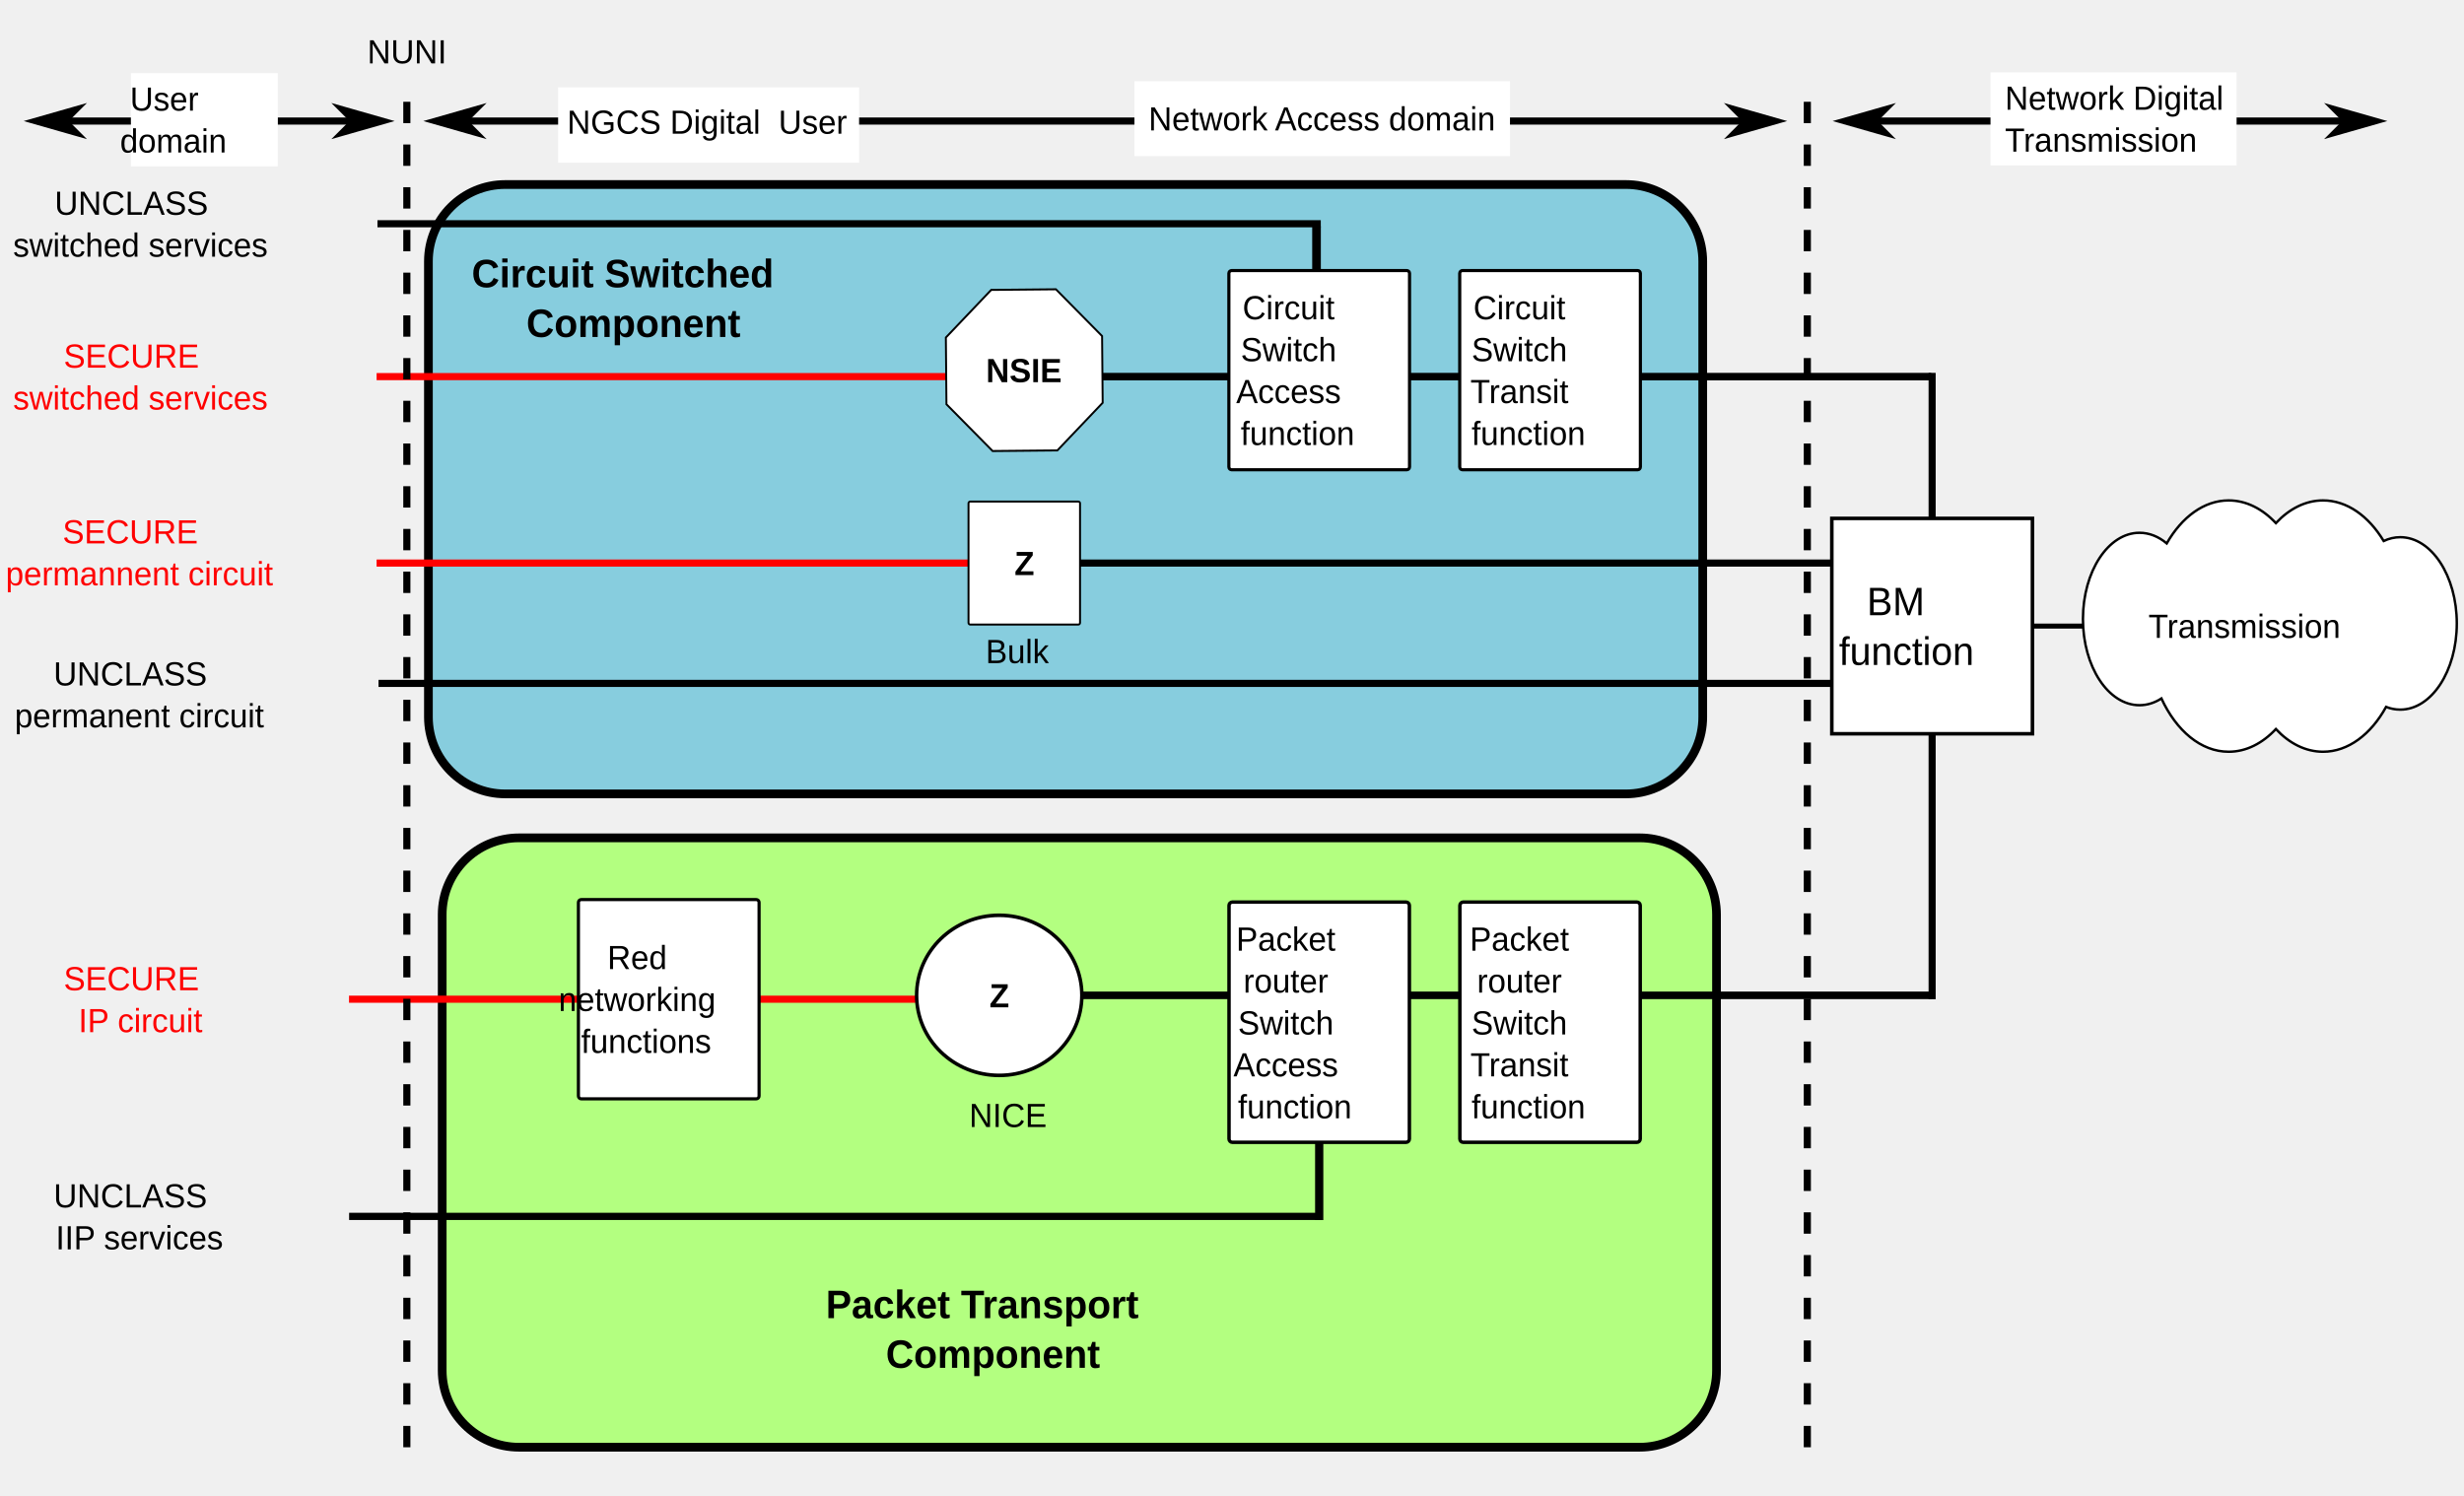
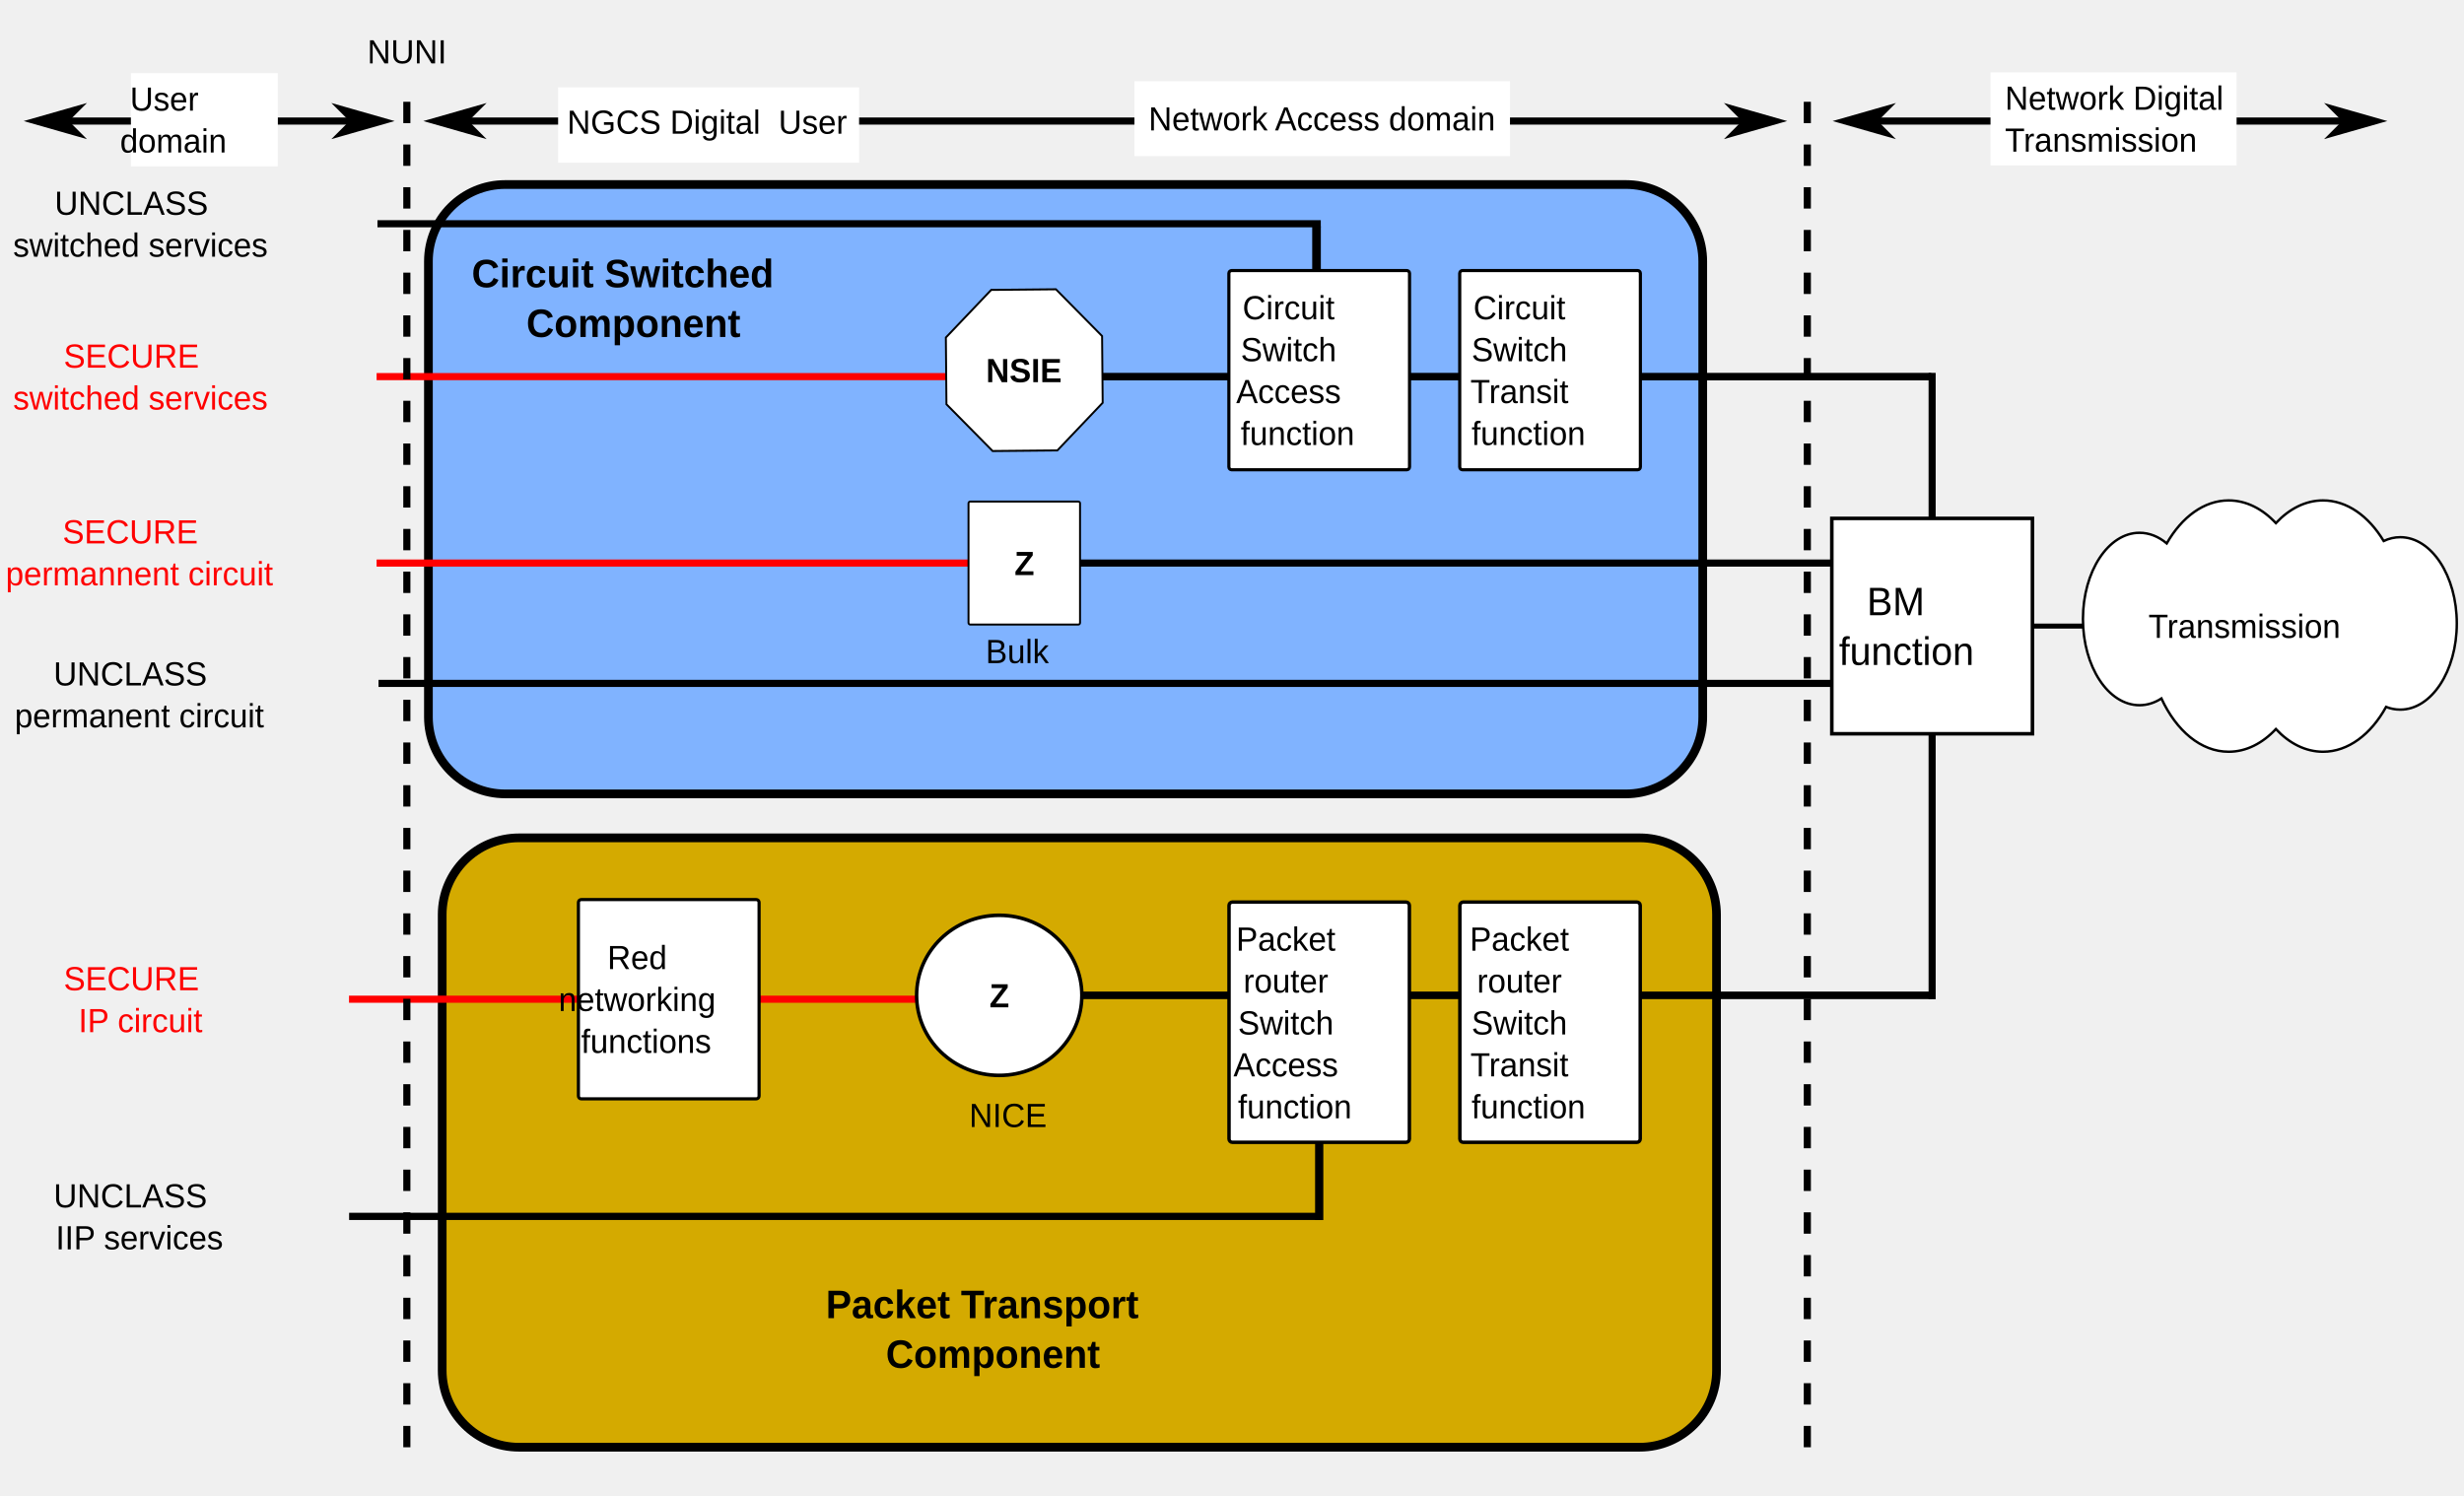
<svg xmlns="http://www.w3.org/2000/svg" width="624.685" height="379.134" id="svg4520" version="1.1">
  <defs id="defs4522">
    <marker orient="auto" refY="0" refX="0" id="Arrow1Mend" style="overflow:visible">
      <path id="path7346" d="M 0,0 5,-5 -12.5,0 5,5 0,0 z" style="fill-rule:evenodd;stroke:#000000;stroke-width:1pt;marker-start:none" transform="matrix(-0.4,0,0,-0.4,-4,0)" />
    </marker>
    <marker orient="auto" refY="0" refX="0" id="Arrow1Mstart" style="overflow:visible">
      <path id="path7343" d="M 0,0 5,-5 -12.5,0 5,5 0,0 z" style="fill-rule:evenodd;stroke:#000000;stroke-width:1pt;marker-start:none" transform="matrix(0.4,0,0,0.4,4,0)" />
    </marker>
    <marker orient="auto" refY="0" refX="0" id="Arrow1Lstart" style="overflow:visible">
      <path id="path7337" d="M 0,0 5,-5 -12.5,0 5,5 0,0 z" style="fill-rule:evenodd;stroke:#000000;stroke-width:1pt;marker-start:none" transform="matrix(0.8,0,0,0.8,10,0)" />
    </marker>
    <marker orient="auto" refY="0" refX="0" id="Arrow1Mstart-0" style="overflow:visible">
      <path id="path7343-4" d="M 0,0 5,-5 -12.5,0 5,5 0,0 z" style="fill-rule:evenodd;stroke:#000000;stroke-width:1pt;marker-start:none" transform="matrix(0.4,0,0,0.4,4,0)" />
    </marker>
    <marker orient="auto" refY="0" refX="0" id="Arrow1Mend-8" style="overflow:visible">
      <path id="path7346-7" d="M 0,0 5,-5 -12.5,0 5,5 0,0 z" style="fill-rule:evenodd;stroke:#000000;stroke-width:1pt;marker-start:none" transform="matrix(-0.4,0,0,-0.4,-4,0)" />
    </marker>
    <marker orient="auto" refY="0" refX="0" id="Arrow1Mstart-2" style="overflow:visible">
      <path id="path7343-7" d="M 0,0 5,-5 -12.5,0 5,5 0,0 z" style="fill-rule:evenodd;stroke:#000000;stroke-width:1pt;marker-start:none" transform="matrix(0.4,0,0,0.4,4,0)" />
    </marker>
    <marker orient="auto" refY="0" refX="0" id="Arrow1Mend-2" style="overflow:visible">
      <path id="path7346-2" d="M 0,0 5,-5 -12.5,0 5,5 0,0 z" style="fill-rule:evenodd;stroke:#000000;stroke-width:1pt;marker-start:none" transform="matrix(-0.4,0,0,-0.4,-4,0)" />
    </marker>
    <marker orient="auto" refY="0" refX="0" id="Arrow1Mstart-1" style="overflow:visible">
      <path id="path7343-0" d="M 0,0 5,-5 -12.5,0 5,5 0,0 z" style="fill-rule:evenodd;stroke:#000000;stroke-width:1pt;marker-start:none" transform="matrix(0.4,0,0,0.4,4,0)" />
    </marker>
    <marker orient="auto" refY="0" refX="0" id="Arrow1Mend-6" style="overflow:visible">
      <path id="path7346-1" d="M 0,0 5,-5 -12.5,0 5,5 0,0 z" style="fill-rule:evenodd;stroke:#000000;stroke-width:1pt;marker-start:none" transform="matrix(-0.4,0,0,-0.4,-4,0)" />
    </marker>
  </defs>
  <g id="layer1" transform="translate(0,-673.227)">
-     <rect style="color:#000000;fill:#87cdde;fill-opacity:1;fill-rule:nonzero;stroke:#000000;stroke-width:2.207;stroke-linecap:butt;stroke-linejoin:miter;stroke-miterlimit:4;stroke-opacity:1;stroke-dasharray:none;stroke-dashoffset:0;marker:none;visibility:visible;display:inline;overflow:visible;enable-background:accumulate" id="rect4544" width="323.072" height="154.504" x="108.615" y="720.012" ry="19.473" />
+     <rect style="color:#000000;fill:#80b3ff;fill-opacity:1;fill-rule:nonzero;stroke:#000000;stroke-width:2.207;stroke-linecap:butt;stroke-linejoin:miter;stroke-miterlimit:4;stroke-opacity:1;stroke-dasharray:none;stroke-dashoffset:0;marker:none;visibility:visible;display:inline;overflow:visible;enable-background:accumulate" id="rect4544" width="323.072" height="154.504" x="108.615" y="720.012" ry="19.473" />
    <path style="fill:none;stroke:#000000;stroke-width:1.897;stroke-linecap:butt;stroke-linejoin:miter;stroke-miterlimit:4;stroke-opacity:1;stroke-dasharray:none" d="m 273.109,768.718 216.499,0" id="path6431-8-3" />
    <path style="fill:none;stroke:#000000;stroke-width:2.191;stroke-linecap:butt;stroke-linejoin:miter;stroke-miterlimit:4;stroke-opacity:1;stroke-dasharray:none" d="m 333.771,730.602 0,41.765" id="path6431-8-2-6-6" />
    <rect style="color:#000000;fill:#ffffff;fill-opacity:1;fill-rule:nonzero;stroke:#000000;stroke-width:0.8;stroke-linecap:butt;stroke-linejoin:miter;stroke-miterlimit:4;stroke-opacity:1;stroke-dasharray:none;stroke-dashoffset:0;marker:none;visibility:visible;display:inline;overflow:visible;enable-background:accumulate" id="rect4574" width="45.803" height="50.519" x="311.55" y="741.821" ry="0.714" />
    <text xml:space="preserve" style="font-size:8.368px;font-style:normal;font-variant:normal;font-weight:normal;font-stretch:normal;text-align:center;text-anchor:middle;fill:#000000;fill-opacity:1;stroke:none;font-family:Arial;-inkscape-font-specification:Bitstream Vera Sans" x="41.97" y="716.492" id="text5368" transform="scale(0.9846132,1.015627)">
      <tspan id="tspan5370" x="41.97" y="716.492">UNCLASS</tspan>
      <tspan x="41.97" y="726.953" id="tspan5372">switched services</tspan>
    </text>
    <text xml:space="preserve" style="font-size:8.368px;font-style:normal;font-variant:normal;font-weight:normal;font-stretch:normal;text-align:center;text-anchor:middle;fill:#ff0000;fill-opacity:1;stroke:none;font-family:Arial;-inkscape-font-specification:Bitstream Vera Sans" x="41.97" y="754.657" id="text5374" transform="scale(0.9846132,1.015627)">
      <tspan id="tspan5376" x="41.97" y="754.657">SECURE</tspan>
      <tspan x="41.97" y="765.117" id="tspan5378">switched services</tspan>
    </text>
    <text xml:space="preserve" style="font-size:8.368px;font-style:normal;font-variant:normal;font-weight:normal;font-stretch:normal;text-align:center;text-anchor:middle;fill:#ff0000;fill-opacity:1;stroke:none;font-family:Arial;-inkscape-font-specification:Bitstream Vera Sans" x="41.69" y="798.535" id="text5380" transform="scale(0.9846132,1.015627)">
      <tspan id="tspan5382" x="41.69" y="798.535">SECURE</tspan>
      <tspan x="41.69" y="808.995" id="tspan5384">permannent circuit</tspan>
    </text>
    <text xml:space="preserve" style="font-size:8.368px;font-style:normal;font-variant:normal;font-weight:normal;font-stretch:normal;text-align:center;text-anchor:middle;fill:#000000;fill-opacity:1;stroke:none;font-family:Arial;-inkscape-font-specification:Bitstream Vera Sans" x="41.69" y="833.992" id="text5386" transform="scale(0.9846132,1.015627)">
      <tspan id="tspan5388" x="41.69" y="833.992">UNCLASS</tspan>
      <tspan x="41.69" y="844.452" id="tspan5390">permanent circuit</tspan>
    </text>
    <text xml:space="preserve" style="font-size:8.368px;font-style:normal;font-variant:normal;font-weight:normal;font-stretch:normal;text-align:center;text-anchor:middle;fill:#000000;fill-opacity:1;stroke:none;font-family:Arial;-inkscape-font-specification:Bitstream Vera Sans" x="41.709" y="964.303" id="text5392" transform="scale(0.9846132,1.015627)">
      <tspan id="tspan5394" x="41.709" y="964.303">UNCLASS</tspan>
      <tspan x="41.709" y="974.763" id="tspan5396">IIP services</tspan>
    </text>
-     <rect style="color:#000000;fill:#b3ff80;fill-opacity:1;fill-rule:nonzero;stroke:#000000;stroke-width:2.207;stroke-linecap:butt;stroke-linejoin:miter;stroke-miterlimit:4;stroke-opacity:1;stroke-dasharray:none;stroke-dashoffset:0;marker:none;visibility:visible;display:inline;overflow:visible;enable-background:accumulate" id="rect4544-65" width="323.072" height="154.504" x="112.106" y="885.662" ry="19.473" />
+     <rect style="color:#000000;fill:#d4aa00;fill-opacity:1;fill-rule:nonzero;stroke:#000000;stroke-width:2.207;stroke-linecap:butt;stroke-linejoin:miter;stroke-miterlimit:4;stroke-opacity:1;stroke-dasharray:none;stroke-dashoffset:0;marker:none;visibility:visible;display:inline;overflow:visible;enable-background:accumulate" id="rect4544-65" width="323.072" height="154.504" x="112.106" y="885.662" ry="19.473" />
    <text xml:space="preserve" style="font-size:8.368px;font-style:normal;font-variant:normal;font-weight:normal;font-stretch:normal;text-align:start;text-anchor:start;fill:#000000;fill-opacity:1;stroke:none;font-family:Arial;-inkscape-font-specification:Bitstream Vera Sans" x="249.553" y="944.23" id="text5404" transform="scale(0.9846132,1.015627)">
      <tspan id="tspan5406" x="249.553" y="944.23">NICE</tspan>
    </text>
    <text xml:space="preserve" style="font-size:8.368px;font-style:normal;font-variant:normal;font-weight:normal;font-stretch:normal;text-align:center;text-anchor:middle;fill:#000000;fill-opacity:1;stroke:none;font-family:Arial;-inkscape-font-specification:Bitstream Vera Sans" x="339.929" y="742.585" id="text5416-1" transform="scale(0.9846132,1.015627)">
      <tspan id="tspan5418-5" x="339.929" y="742.585">Circuit</tspan>
      <tspan x="339.929" y="753.045" id="tspan5420-5">Switch</tspan>
      <tspan x="339.929" y="763.505" id="tspan5422-4">Access</tspan>
      <tspan x="339.929" y="773.965" id="tspan5424-7">function</tspan>
    </text>
    <rect style="color:#000000;fill:#ffffff;fill-opacity:1;fill-rule:nonzero;stroke:#000000;stroke-width:0.8;stroke-linecap:butt;stroke-linejoin:miter;stroke-miterlimit:4;stroke-opacity:1;stroke-dasharray:none;stroke-dashoffset:0;marker:none;visibility:visible;display:inline;overflow:visible;enable-background:accumulate" id="rect4574-6" width="45.803" height="50.519" x="370.074" y="741.821" ry="0.714" />
    <text xml:space="preserve" style="font-size:8.368px;font-style:normal;font-variant:normal;font-weight:normal;font-stretch:normal;text-align:center;text-anchor:middle;fill:#000000;fill-opacity:1;stroke:none;font-family:Arial;-inkscape-font-specification:Bitstream Vera Sans" x="399.367" y="742.585" id="text5416" transform="scale(0.9846132,1.015627)">
      <tspan id="tspan5418" x="399.367" y="742.585">Circuit</tspan>
      <tspan x="399.367" y="753.045" id="tspan5420">Switch</tspan>
      <tspan x="399.367" y="763.505" id="tspan5422">Transit</tspan>
      <tspan x="399.367" y="773.965" id="tspan5424">function</tspan>
    </text>
    <path style="fill:#ff0000;stroke:#ff0000;stroke-width:1.805;stroke-linecap:butt;stroke-linejoin:miter;stroke-miterlimit:4;stroke-opacity:1;stroke-dasharray:none" d="m 88.486,926.576 155.513,0" id="path6431-4" />
    <rect style="color:#000000;fill:#ffffff;fill-opacity:1;fill-rule:nonzero;stroke:#000000;stroke-width:0.8;stroke-linecap:butt;stroke-linejoin:miter;stroke-miterlimit:4;stroke-opacity:1;stroke-dasharray:none;stroke-dashoffset:0;marker:none;visibility:visible;display:inline;overflow:visible;enable-background:accumulate" id="rect4574-9" width="45.803" height="50.519" x="146.642" y="901.316" ry="0.714" />
    <text xml:space="preserve" style="font-size:8.368px;font-style:normal;font-variant:normal;font-weight:normal;font-stretch:normal;text-align:center;text-anchor:middle;fill:#000000;fill-opacity:1;stroke:none;font-family:Arial;-inkscape-font-specification:Bitstream Vera Sans" x="172.199" y="904.805" id="text6330" transform="scale(0.9846132,1.015627)">
      <tspan id="tspan6332" x="172.199" y="904.805">Red</tspan>
      <tspan x="172.199" y="915.265" id="tspan6334">networking</tspan>
      <tspan x="172.199" y="925.725" id="tspan6336">functions</tspan>
    </text>
    <path style="fill:none;stroke:#000000;stroke-width:1.914;stroke-linecap:butt;stroke-linejoin:miter;stroke-miterlimit:4;stroke-opacity:1;stroke-dasharray:none" d="m 257.188,925.594 232.483,0" id="path6431-8-4" />
    <path style="color:#000000;fill:#ffffff;fill-opacity:1;fill-rule:nonzero;stroke:#000000;stroke-width:1;stroke-linecap:butt;stroke-linejoin:miter;stroke-miterlimit:4;stroke-opacity:1;stroke-dasharray:none;stroke-dashoffset:0;marker:none;visibility:visible;display:inline;overflow:visible;enable-background:accumulate" id="path6338" d="m -1154.286,696.648 c 0,12.229 -10.553,22.143 -23.572,22.143 -13.018,0 -23.571,-9.914 -23.571,-22.143 0,-12.229 10.553,-22.143 23.571,-22.143 13.018,0 23.572,9.914 23.572,22.143 z" transform="matrix(0.8886479,0,0,0.9166393,1300.031,287.019)" />
    <text xml:space="preserve" style="font-size:8.368px;font-style:normal;font-variant:normal;font-weight:bold;font-stretch:normal;text-align:start;text-anchor:start;fill:#000000;fill-opacity:1;stroke:none;font-family:Arial;-inkscape-font-specification:Bitstream Vera Sans Bold" x="254.766" y="914.347" id="text6340" transform="scale(0.9846132,1.015627)">
      <tspan id="tspan6342" x="254.766" y="914.347">Z</tspan>
    </text>
    <path style="fill:none;stroke:#000000;stroke-width:2.086;stroke-linecap:butt;stroke-linejoin:miter;stroke-miterlimit:4;stroke-opacity:1;stroke-dasharray:none" d="m 334.451,944.722 0,37.851" id="path6431-8-2-6" />
    <rect style="color:#000000;fill:#ffffff;fill-opacity:1;fill-rule:nonzero;stroke:#000000;stroke-width:0.878;stroke-linecap:butt;stroke-linejoin:miter;stroke-miterlimit:4;stroke-opacity:1;stroke-dasharray:none;stroke-dashoffset:0;marker:none;visibility:visible;display:inline;overflow:visible;enable-background:accumulate" id="rect4574-3" width="45.726" height="60.916" x="311.588" y="901.945" ry="0.861" />
    <text xml:space="preserve" style="font-size:8.368px;font-style:normal;font-variant:normal;font-weight:normal;font-stretch:normal;text-align:center;text-anchor:middle;fill:#000000;fill-opacity:1;stroke:none;font-family:Arial;-inkscape-font-specification:Bitstream Vera Sans" x="339.22" y="900.206" id="text5416-1-7" transform="scale(0.9846132,1.015627)">
      <tspan id="tspan5418-5-4" x="339.22" y="900.206">Packet</tspan>
      <tspan x="339.22" y="910.666" id="tspan6407">router</tspan>
      <tspan x="339.22" y="921.127" id="tspan5420-5-5">Switch</tspan>
      <tspan x="339.22" y="931.587" id="tspan5422-4-2">Access</tspan>
      <tspan x="339.22" y="942.047" id="tspan5424-7-5">function</tspan>
    </text>
    <rect style="color:#000000;fill:#ffffff;fill-opacity:1;fill-rule:nonzero;stroke:#000000;stroke-width:0.878;stroke-linecap:butt;stroke-linejoin:miter;stroke-miterlimit:4;stroke-opacity:1;stroke-dasharray:none;stroke-dashoffset:0;marker:none;visibility:visible;display:inline;overflow:visible;enable-background:accumulate" id="rect4574-3-7" width="45.726" height="60.916" x="370.112" y="901.945" ry="0.861" />
    <text xml:space="preserve" style="font-size:8.368px;font-style:normal;font-variant:normal;font-weight:normal;font-stretch:normal;text-align:center;text-anchor:middle;fill:#000000;fill-opacity:1;stroke:none;font-family:Arial;-inkscape-font-specification:Bitstream Vera Sans" x="399.367" y="900.206" id="text5416-7" transform="scale(0.9846132,1.015627)">
      <tspan id="tspan5418-4" x="399.367" y="900.206">Packet</tspan>
      <tspan x="399.367" y="910.666" id="tspan6405">router</tspan>
      <tspan x="399.367" y="921.127" id="tspan5420-4">Switch</tspan>
      <tspan x="399.367" y="931.587" id="tspan5422-3">Transit</tspan>
      <tspan x="399.367" y="942.047" id="tspan5424-0">function</tspan>
    </text>
    <path style="fill:#ff0000;stroke:#ff0000;stroke-width:1.805;stroke-linecap:butt;stroke-linejoin:miter;stroke-miterlimit:4;stroke-opacity:1;stroke-dasharray:none" d="m 95.481,768.718 155.513,0" id="path6431" />
    <path style="color:#000000;fill:#ffffff;fill-opacity:1;fill-rule:nonzero;stroke:#000000;stroke-width:1;stroke-linecap:butt;stroke-linejoin:miter;stroke-miterlimit:4;stroke-opacity:1;stroke-dasharray:none;stroke-dashoffset:0;marker:none;visibility:visible;display:inline;overflow:visible;enable-background:accumulate" id="path6344" d="m -667.143,680.219 -23.542,23.978 -33.601,0.308 -23.978,-23.542 -0.308,-33.601 23.542,-23.978 33.601,-0.308 23.978,23.542 0.308,33.601 z" transform="matrix(0.4882173,0,0,0.5035956,605.266,432.7986)" />
    <text xml:space="preserve" style="font-size:8.368px;font-style:normal;font-variant:normal;font-weight:bold;font-stretch:normal;text-align:start;text-anchor:start;fill:#000000;fill-opacity:1;stroke:none;font-family:Arial;-inkscape-font-specification:Bitstream Vera Sans Bold" x="253.872" y="758.273" id="text6346" transform="scale(0.9846132,1.015627)">
      <tspan id="tspan6348" x="253.872" y="758.273">NSIE</tspan>
    </text>
    <text xml:space="preserve" style="font-size:8.368px;font-style:normal;font-variant:normal;font-weight:normal;font-stretch:normal;text-align:center;text-anchor:middle;fill:#ff0000;fill-opacity:1;stroke:none;font-family:Arial;-inkscape-font-specification:Bitstream Vera Sans" x="41.978" y="910.086" id="text5380-8" transform="scale(0.9846132,1.015627)">
      <tspan id="tspan5382-6" x="41.978" y="910.086">SECURE</tspan>
      <tspan x="41.978" y="920.546" id="tspan5384-8">IP circuit</tspan>
    </text>
    <path style="fill:none;stroke:#000000;stroke-width:2;stroke-linecap:butt;stroke-linejoin:miter;stroke-miterlimit:4;stroke-opacity:1;stroke-dasharray:none" d="m 54.547,616.024 175,0" id="path6431-8" />
    <path style="fill:none;stroke:#000000;stroke-width:1.803;stroke-linecap:butt;stroke-linejoin:miter;stroke-miterlimit:4;stroke-opacity:1;stroke-dasharray:none" d="m 95.693,729.957 239.161,0" id="path6431-8-1" />
    <text xml:space="preserve" style="font-size:9.928px;font-style:normal;font-variant:normal;font-weight:bold;font-stretch:normal;text-align:center;text-anchor:middle;fill:#000000;fill-opacity:1;stroke:none;font-family:Arial;-inkscape-font-specification:Bitstream Vera Sans Bold" x="170.001" y="734.584" id="text6549" transform="scale(0.9846132,1.015627)">
      <tspan id="tspan6551" x="170.001" y="734.584">Circuit Switched</tspan>
      <tspan x="170.001" y="746.994" id="tspan6553">Component</tspan>
    </text>
    <path style="fill:#ff0000;stroke:#ff0000;stroke-width:1.805;stroke-linecap:butt;stroke-linejoin:miter;stroke-miterlimit:4;stroke-opacity:1;stroke-dasharray:none" d="m 95.481,815.99 155.513,0" id="path6431-6" />
    <path style="fill:none;stroke:#000000;stroke-width:1.805;stroke-linecap:butt;stroke-linejoin:miter;stroke-miterlimit:4;stroke-opacity:1;stroke-dasharray:none" d="m 270.264,815.99 196.036,0" id="path6431-8-3-9" />
    <rect style="color:#000000;fill:#ffffff;fill-opacity:1;fill-rule:nonzero;stroke:#000000;stroke-width:0.494;stroke-linecap:butt;stroke-linejoin:miter;stroke-miterlimit:4;stroke-opacity:1;stroke-dasharray:none;stroke-dashoffset:0;marker:none;visibility:visible;display:inline;overflow:visible;enable-background:accumulate" id="rect4574-6-4" width="28.276" height="31.188" x="245.54" y="800.396" ry="0.441" />
    <text xml:space="preserve" style="font-size:8.368px;font-style:normal;font-variant:normal;font-weight:bold;font-stretch:normal;text-align:start;text-anchor:start;fill:#000000;fill-opacity:1;stroke:none;font-family:Arial;-inkscape-font-specification:Bitstream Vera Sans Bold" x="261.213" y="806.43" id="text6340-9" transform="scale(0.9846132,1.015627)">
      <tspan id="tspan6342-2" x="261.213" y="806.43">Z</tspan>
    </text>
    <path style="fill:none;stroke:#000000;stroke-width:1.805;stroke-linecap:butt;stroke-linejoin:miter;stroke-miterlimit:4;stroke-opacity:1;stroke-dasharray:none" d="m 95.963,846.501 374.429,0" id="path6431-8-1-8" />
    <path style="fill:none;stroke:#000000;stroke-width:1.796;stroke-linecap:butt;stroke-linejoin:miter;stroke-miterlimit:4;stroke-opacity:1;stroke-dasharray:none" d="m 489.841,767.767 0,158.81" id="path6431-8-0" />
    <path style="fill:none;stroke:#000000;stroke-width:1.266;stroke-linecap:butt;stroke-linejoin:miter;stroke-miterlimit:4;stroke-opacity:1;stroke-dasharray:none" d="m 487.256,831.969 76.439,0" id="path6431-8-7" />
    <rect style="color:#000000;fill:#ffffff;fill-opacity:1;fill-rule:nonzero;stroke:#000000;stroke-width:0.903;stroke-linecap:butt;stroke-linejoin:miter;stroke-miterlimit:4;stroke-opacity:1;stroke-dasharray:none;stroke-dashoffset:0;marker:none;visibility:visible;display:inline;overflow:visible;enable-background:accumulate" id="rect4570" width="50.864" height="54.608" x="464.409" y="804.665" ry="0" />
    <text xml:space="preserve" style="font-size:9.928px;font-style:normal;font-variant:normal;font-weight:bold;font-stretch:normal;text-align:center;text-anchor:middle;fill:#000000;fill-opacity:1;stroke:none;font-family:Arial;-inkscape-font-specification:Bitstream Vera Sans Bold" x="262.576" y="991.936" id="text6668" transform="scale(0.9846132,1.015627)">
      <tspan id="tspan6670" x="262.576" y="991.936">Packet Transport</tspan>
      <tspan x="262.576" y="1004.346" id="tspan6672">Component</tspan>
    </text>
    <path style="fill:none;stroke:#000000;stroke-width:1.829;stroke-linecap:butt;stroke-linejoin:miter;stroke-miterlimit:4;stroke-opacity:1;stroke-dasharray:none" d="m 88.51,981.64 245.951,0" id="path6431-8-1-9" />
    <path style="fill:none;stroke:#000000;stroke-width:1.805;stroke-linecap:butt;stroke-linejoin:miter;stroke-miterlimit:4;stroke-opacity:1;stroke-dasharray:5.415, 5.415;stroke-dashoffset:0" d="m 103.145,699.033 0,344.307" id="path6431-8-2" />
    <text xml:space="preserve" style="font-size:8.368px;font-style:normal;font-variant:normal;font-weight:normal;font-stretch:normal;text-align:start;text-anchor:start;fill:#000000;fill-opacity:1;stroke:none;font-family:Arial;-inkscape-font-specification:Bitstream Vera Sans" x="94.581" y="678.692" id="text5356" transform="scale(0.9846132,1.015627)">
      <tspan id="tspan5358" x="94.581" y="678.692">NUNI</tspan>
    </text>
    <text xml:space="preserve" style="font-size:9.272px;font-style:normal;font-variant:normal;font-weight:normal;font-stretch:normal;text-align:start;text-anchor:start;fill:#000000;fill-opacity:1;stroke:none;font-family:Arial;-inkscape-font-specification:Bitstream Vera Sans" x="-783.85" y="1134.788" id="text5408">
      <tspan id="tspan5410" x="-783.85" y="1134.788">&gt;</tspan>
    </text>
    <text xml:space="preserve" style="font-size:8.368px;font-style:normal;font-variant:normal;font-weight:normal;font-stretch:normal;text-align:start;text-anchor:start;fill:#000000;fill-opacity:1;stroke:none;font-family:Arial;-inkscape-font-specification:Bitstream Vera Sans" x="253.789" y="828.413" id="text5412" transform="scale(0.9846132,1.015627)">
      <tspan id="tspan5414" x="253.789" y="828.413">Bulk</tspan>
    </text>
    <path style="fill:none;stroke:#000000;stroke-width:1.805;stroke-linecap:butt;stroke-linejoin:miter;stroke-miterlimit:4;stroke-opacity:1;stroke-dasharray:5.415, 5.415;stroke-dashoffset:0" d="m 458.203,699.033 0,344.307" id="path6431-8-2-9" />
    <path style="fill:none;stroke:#000000;stroke-width:1.805;stroke-linecap:butt;stroke-linejoin:miter;stroke-miterlimit:4;stroke-opacity:1;stroke-dasharray:none;marker-start:url(#Arrow1Mstart);marker-end:url(#Arrow1Mend)" d="m 110.88,703.919 338.658,0" id="path6431-8-5" />
    <g id="g8305" transform="matrix(0.8886479,0,0,0.9166393,1120.397,222.1995)">
      <rect y="514.505" x="-937.143" height="20.714" width="107.143" id="rect8303" style="color:#000000;fill:#ffffff;fill-opacity:1;fill-rule:nonzero;stroke:#ff0000;stroke-width:0;stroke-linecap:butt;stroke-linejoin:miter;stroke-miterlimit:4;stroke-opacity:1;stroke-dasharray:none;stroke-dashoffset:0;marker:none;visibility:visible;display:inline;overflow:visible;enable-background:accumulate" />
      <text id="text5364" y="528.126" x="-933.122" style="font-size:9.272px;font-style:normal;font-variant:normal;font-weight:normal;font-stretch:normal;text-align:start;text-anchor:start;fill:#000000;fill-opacity:1;stroke:none;font-family:Arial;-inkscape-font-specification:Bitstream Vera Sans" xml:space="preserve">
        <tspan y="528.126" x="-933.122" id="tspan5366">Network Access domain</tspan>
      </text>
    </g>
    <g id="g8298" transform="matrix(0.8886479,0,0,0.9166393,1080.408,220.1043)">
      <rect y="518.497" x="-1056.559" height="20.846" width="85.863" id="rect8288" style="color:#000000;fill:#ffffff;fill-opacity:1;fill-rule:nonzero;stroke:#ff0000;stroke-width:0;stroke-linecap:butt;stroke-linejoin:miter;stroke-miterlimit:4;stroke-opacity:1;stroke-dasharray:none;stroke-dashoffset:0;marker:none;visibility:visible;display:inline;overflow:visible;enable-background:accumulate" />
      <text id="text5360" y="531.319" x="-1053.988" style="font-size:9.272px;font-style:normal;font-variant:normal;font-weight:normal;font-stretch:normal;text-align:start;text-anchor:start;fill:#000000;fill-opacity:1;stroke:none;font-family:Arial;-inkscape-font-specification:Bitstream Vera Sans" xml:space="preserve">
        <tspan y="531.319" x="-1053.988" id="tspan5362">NGCS Digital  User</tspan>
      </text>
    </g>
    <path style="fill:none;stroke:#000000;stroke-width:2;stroke-linecap:butt;stroke-linejoin:miter;stroke-miterlimit:4;stroke-opacity:1;stroke-dasharray:none;marker-start:url(#Arrow1Mstart);marker-end:url(#Arrow1Mend)" d="m 270.287,615.31 213.302,0" id="path6431-8-5-1" />
    <path style="fill:none;stroke:#000000;stroke-width:1.805;stroke-linecap:butt;stroke-linejoin:miter;stroke-miterlimit:4;stroke-opacity:1;stroke-dasharray:none;marker-start:url(#Arrow1Mstart);marker-end:url(#Arrow1Mend)" d="m 9.56,703.919 86.928,0" id="path6431-8-5-6" />
    <g id="g8282" transform="matrix(0.8886479,0,0,0.9166393,1089.294,209.1046)">
      <rect y="526.578" x="-1188.445" height="25.759" width="41.921" id="rect8280" style="color:#000000;fill:#ffffff;fill-opacity:1;fill-rule:nonzero;stroke:#ff0000;stroke-width:0;stroke-linecap:butt;stroke-linejoin:miter;stroke-miterlimit:4;stroke-opacity:1;stroke-dasharray:none;stroke-dashoffset:0;marker:none;visibility:visible;display:inline;overflow:visible;enable-background:accumulate" />
      <text id="text5350" y="536.926" x="-1167.321" style="font-size:9.272px;font-style:normal;font-variant:normal;font-weight:normal;font-stretch:normal;text-align:center;text-anchor:middle;fill:#000000;fill-opacity:1;stroke:none;font-family:Arial;-inkscape-font-specification:Bitstream Vera Sans" xml:space="preserve">
        <tspan y="536.926" x="-1167.321" id="tspan5352">User</tspan>
        <tspan id="tspan5354" y="548.516" x="-1167.321">domain</tspan>
      </text>
    </g>
    <path style="fill:none;stroke:#000000;stroke-width:1.805;stroke-linecap:butt;stroke-linejoin:miter;stroke-miterlimit:4;stroke-opacity:1;stroke-dasharray:none;marker-start:url(#Arrow1Mstart);marker-end:url(#Arrow1Mend)" d="m 468.173,703.919 133.52,0" id="path6431-8-5-5" />
    <g id="g8274" transform="matrix(0.8886479,0,0,0.9166393,1071.521,185.272)">
      <rect ry="0" y="552.337" x="-637.911" height="25.759" width="70.206" id="rect8272" style="color:#000000;fill:#ffffff;fill-opacity:1;fill-rule:nonzero;stroke:#ff0000;stroke-width:0;stroke-linecap:butt;stroke-linejoin:miter;stroke-miterlimit:4;stroke-opacity:1;stroke-dasharray:none;stroke-dashoffset:0;marker:none;visibility:visible;display:inline;overflow:visible;enable-background:accumulate" />
      <text id="text5364-9" y="562.685" x="-633.791" style="font-size:9.272px;font-style:normal;font-variant:normal;font-weight:normal;font-stretch:normal;text-align:start;text-anchor:start;fill:#000000;fill-opacity:1;stroke:none;font-family:Arial;-inkscape-font-specification:Bitstream Vera Sans" xml:space="preserve">
        <tspan y="562.685" x="-633.791" id="tspan5366-4">Network Digital</tspan>
        <tspan id="tspan8270" y="574.275" x="-633.791">Transmission</tspan>
      </text>
    </g>
    <text xml:space="preserve" style="font-size:9.928px;font-style:normal;font-variant:normal;font-weight:normal;font-stretch:normal;text-align:center;text-anchor:middle;fill:#000000;fill-opacity:1;stroke:none;font-family:Arial;-inkscape-font-specification:Bitstream Vera Sans" x="497.794" y="816.458" id="text8332" transform="scale(0.9846132,1.015627)">
      <tspan id="tspan8334" x="497.794" y="816.458">BM</tspan>
      <tspan x="497.794" y="828.868" id="tspan8336">function</tspan>
    </text>
    <path style="color:#000000;fill:#ffffff;fill-opacity:1;fill-rule:nonzero;stroke:#000000;stroke-width:0.619;stroke-linecap:butt;stroke-linejoin:miter;stroke-miterlimit:4;stroke-opacity:1;stroke-dasharray:none;stroke-dashoffset:0;marker:none;visibility:visible;display:inline;overflow:visible;enable-background:accumulate" d="m 565.021,800.108 c -6.266,0 -11.874,4.226 -15.701,10.895 -2.048,-1.721 -4.406,-2.689 -6.909,-2.689 -7.913,0 -14.331,9.796 -14.331,21.869 0,12.074 6.418,21.849 14.331,21.849 1.973,0 3.847,-0.607 5.557,-1.708 3.781,8.164 10.002,13.506 17.052,13.506 4.45,0 8.583,-2.132 11.971,-5.752 3.388,3.62 7.502,5.752 11.952,5.752 6.413,0 12.156,-4.424 15.987,-11.366 1.149,0.453 2.355,0.687 3.597,0.687 7.913,0 14.331,-9.776 14.331,-21.849 0,-12.074 -6.418,-21.869 -14.331,-21.869 -1.464,0 -2.876,0.34 -4.206,0.962 -3.816,-6.321 -9.301,-10.287 -15.378,-10.287 -4.45,0 -8.564,2.132 -11.952,5.752 -3.388,-3.62 -7.521,-5.752 -11.971,-5.752 z" id="path8360" />
    <text xml:space="preserve" style="font-size:8.368px;font-style:normal;font-variant:normal;font-weight:normal;font-stretch:normal;text-align:start;text-anchor:start;fill:#000000;fill-opacity:1;stroke:none;font-family:Arial;-inkscape-font-specification:Bitstream Vera Sans" x="553.192" y="822.114" id="text8429" transform="scale(0.9846132,1.015627)">
      <tspan id="tspan8431" x="553.192" y="822.114">Transmission</tspan>
    </text>
  </g>
</svg>
